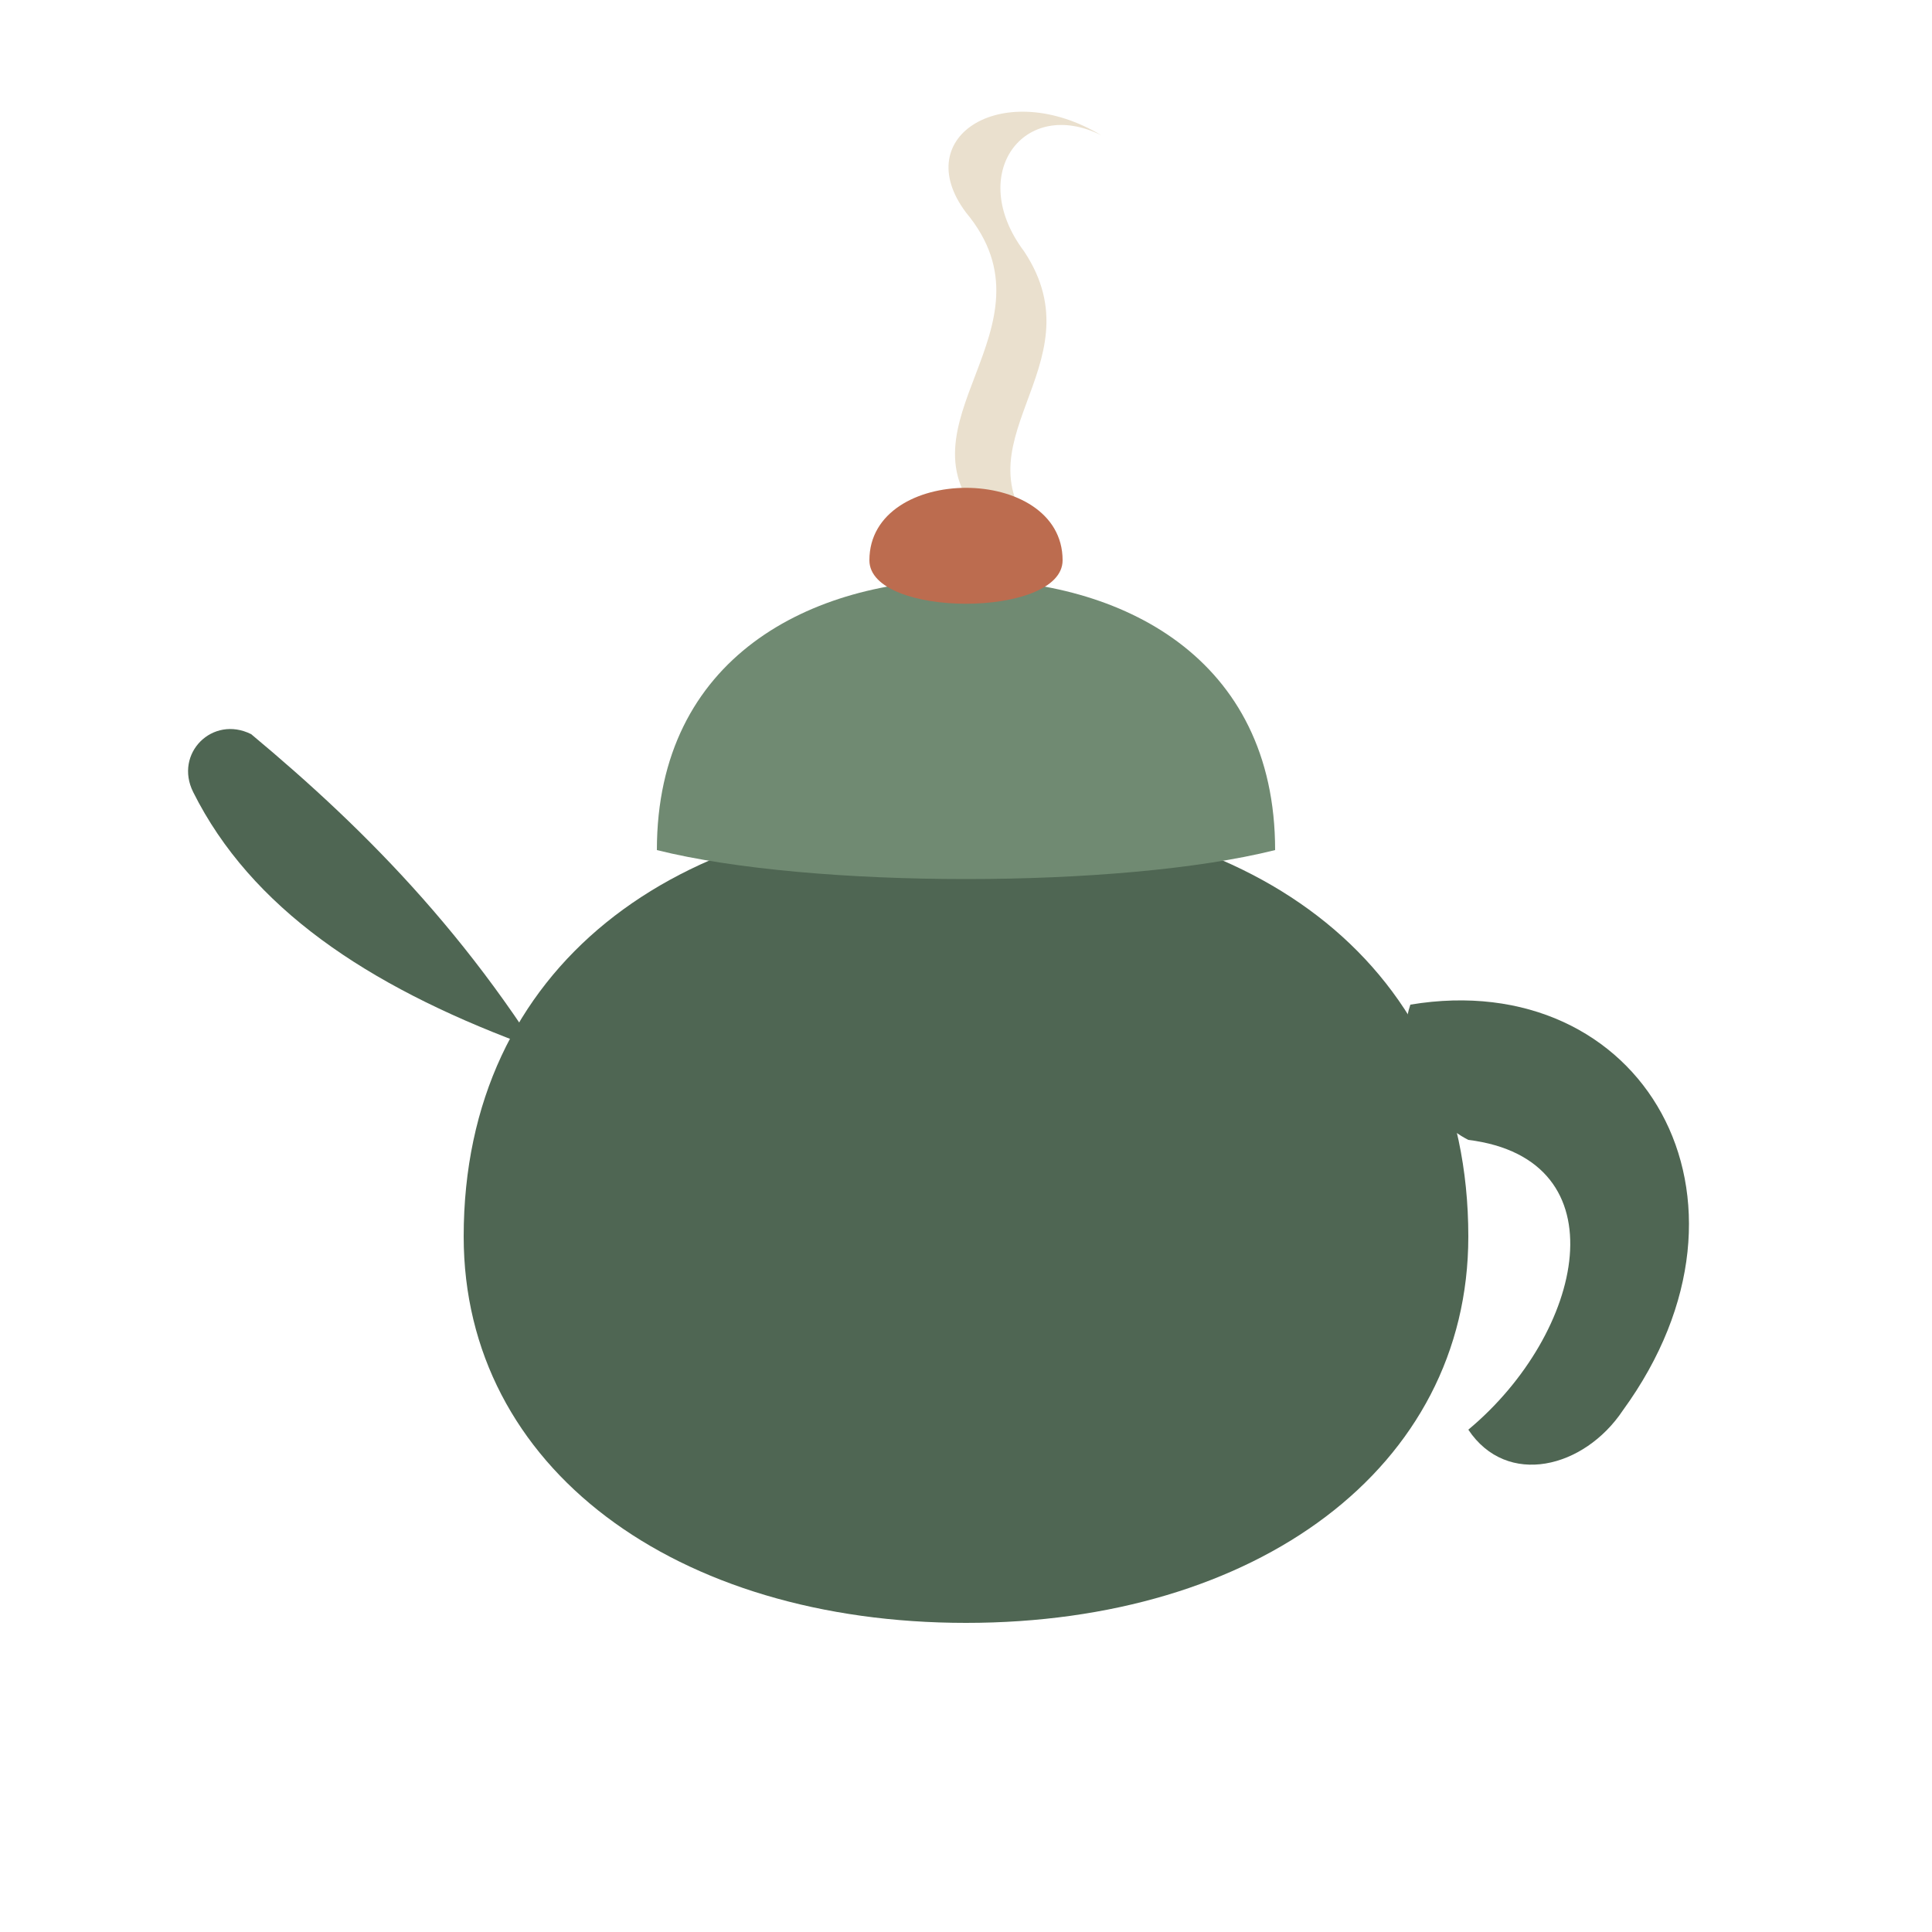
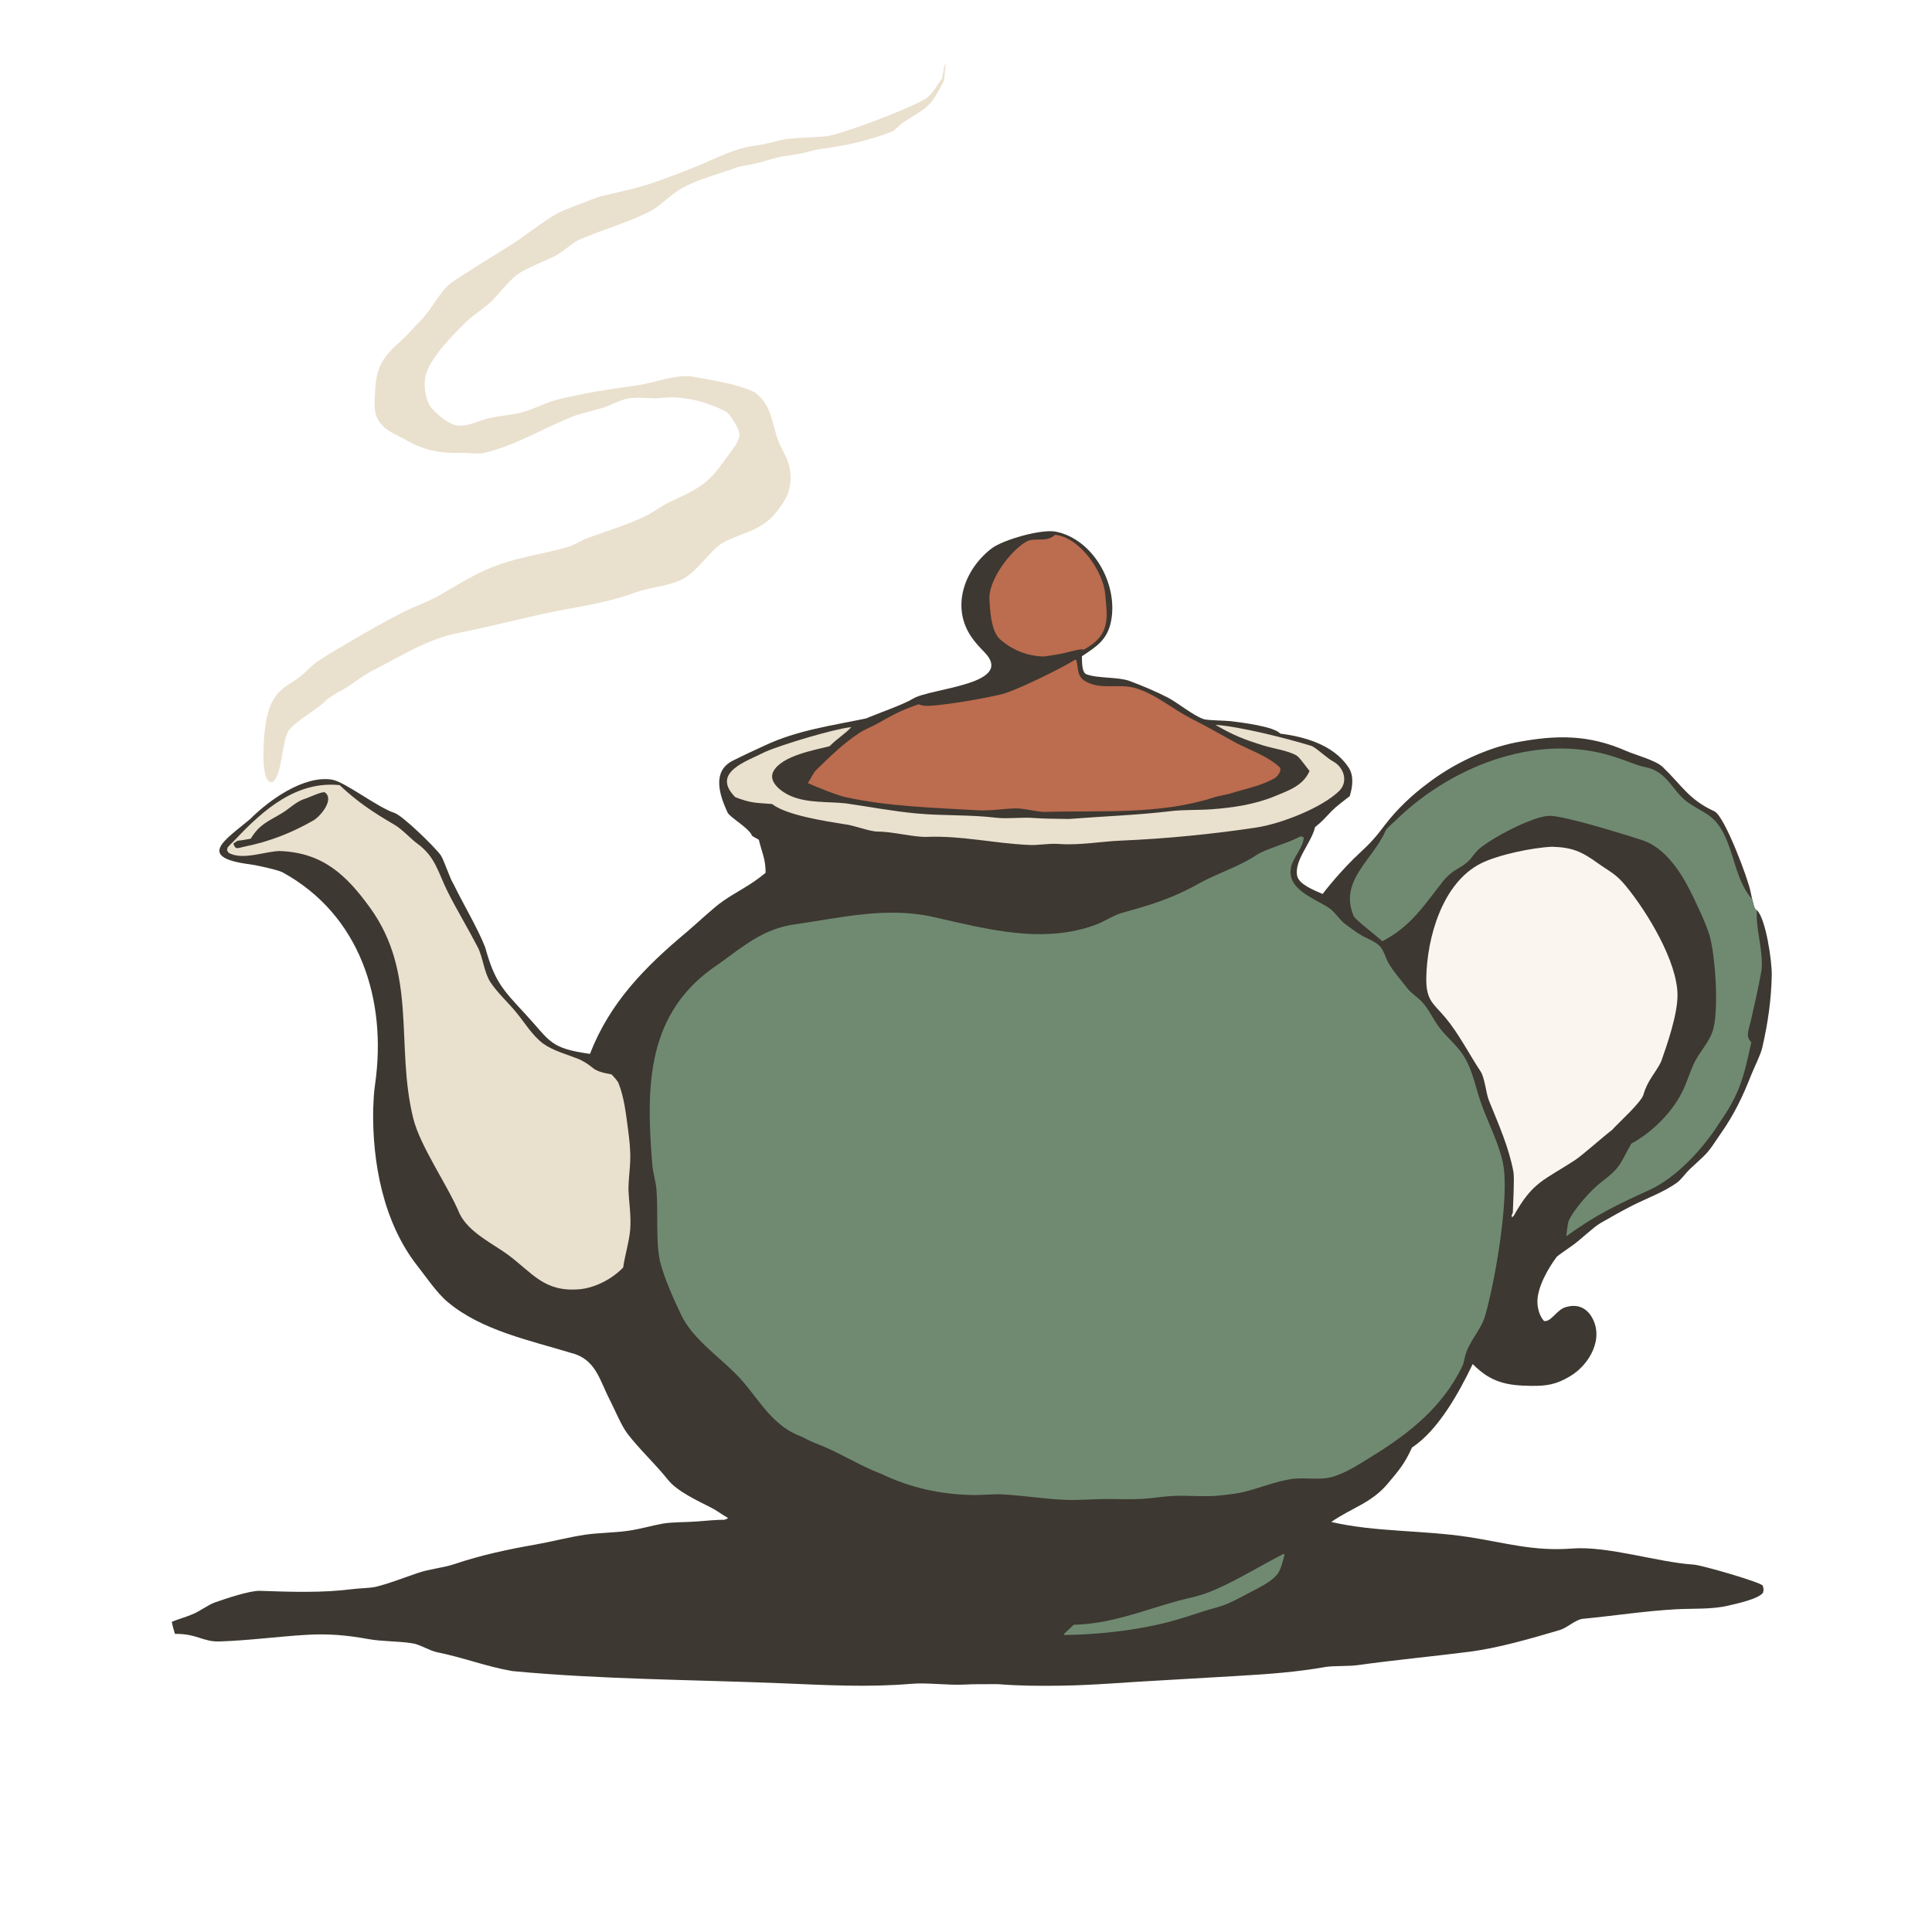
- <svg xmlns="http://www.w3.org/2000/svg" viewBox="0 0 100 100">
-   <path d="M 27 54 C 19 51 13 47 10 41 C 9 39 11 37 13 38 C 19 43 25 49 30 58 Z" fill="#4F6653" />
-   <path d="M 73 52 C 85 50 92 62 84 73 C 82 76 78 77 76 74 C 82 69 84 60 76 59 C 74 58 72 55 73 52 Z" fill="#4F6653" />
-   <path d="M 24 64 C 24 50 35 42 50 42 C 65 42 76 50 76 64 C 76 76 65 84 50 84 C 35 84 24 76 24 64 Z" fill="#4F6653" />
-   <path d="M 34 44 C 34 34 42 30 50 30 C 58 30 66 34 66 44 C 58 46 42 46 34 44 Z" fill="#708A72" />
-   <path d="M 51 27 C 46 22 55 17 50 11 C 47 7 52 4 57 7 C 53 5 50 9 53 13 C 57 19 49 23 54 28 C 53 28 52 28 51 27 Z" fill="#EAE0CE" />
-   <path d="M 45 29 C 45 24 55 24 55 29 C 55 32 45 32 45 29 Z" fill="#BC6C4F" />
+ <svg xmlns="http://www.w3.org/2000/svg" height="1024" preserveAspectRatio="none" style="display: block;" version="1.1" viewBox="0 0 2048 2048" width="1024">
+   <path d="M 804.392 890.137 C 803.231 889.516 797.382 886.433 797.167 885.86 C 794.053 877.692 773.65 866.515 771.188 861.18 C 762.769 842.932 754.343 817.651 776.781 806.357 C 790.392 799.506 799.374 795.538 811.205 790.019 C 845.399 774.067 881.641 769.164 918.165 761.567 C 929.942 756.415 957.823 746.831 967.81 740.643 C 986.36 729.149 1077.61 725.914 1043.18 690.954 C 1038.89 686.6 1033.95 681.259 1030.75 676.67 C 1007.39 644.504 1021.86 603.909 1051.04 581.45 C 1063.11 572.167 1104.12 560.472 1119.37 563.603 C 1159.35 571.815 1185.52 619.858 1177.74 658.614 C 1173.77 678.348 1162.43 685.333 1146.87 695.658 C 1146.98 700.665 1146.53 712.857 1151.71 714.785 C 1164.05 719.379 1185.36 717.31 1197.92 722.043 C 1210.79 726.895 1225.44 733.008 1237.63 739.289 C 1248.61 744.941 1265.18 758.886 1276.31 762.41 C 1280.35 763.69 1299.72 763.824 1304.49 764.446 C 1315.75 765.913 1350.05 769.833 1357.28 777.713 C 1382.77 780.86 1413.44 789.487 1429.35 813.19 C 1435.45 822.271 1433.85 833.726 1430.8 843.927 C 1425.15 848.278 1416.52 854.758 1411.69 859.695 C 1404.71 866.829 1401.99 870.461 1394.02 876.792 C 1390.39 893.113 1371.37 912.433 1375.13 928.697 C 1377.22 937.748 1393.72 944 1402.04 947.654 C 1411.49 935.091 1428.06 916.571 1439.67 905.798 C 1453.3 893.141 1457.36 888.603 1468.55 873.896 C 1480.86 857.709 1497.36 842.244 1513.69 830.187 C 1540.06 809.983 1575.11 793.086 1607.49 786.913 C 1649.98 778.814 1684.18 778.536 1724.16 796.158 C 1733.28 800.176 1755.1 805.898 1762.4 812.916 C 1782.99 832.632 1790.12 847.586 1817.34 860.032 C 1828.36 865.071 1853.92 934.129 1855.62 945.185 L 1857.38 953.17 C 1858.52 956.972 1859.16 962.339 1861.53 964.597 L 1862.5 964.887 C 1871.9 974.21 1878.4 1018.83 1878.14 1033.59 C 1877.66 1059.87 1873.97 1085.02 1868.05 1110.67 C 1866.28 1118.31 1859.34 1131.88 1856.31 1139.6 C 1847.22 1162.72 1838.12 1181.72 1823.67 1202.21 C 1817.74 1210.62 1813.14 1218.97 1805.3 1226.32 C 1800.61 1230.73 1795.8 1235.04 1791.12 1239.49 C 1787.13 1243.28 1781.65 1250.9 1777.65 1253.71 C 1762.91 1264.09 1746.03 1270.03 1730.58 1277.82 C 1720.52 1282.89 1705.95 1291.06 1696.4 1296.62 C 1689.05 1300.91 1674.82 1314.68 1666.96 1320.14 C 1665.04 1321.47 1650.93 1331.34 1650.36 1332.1 C 1641.17 1344.24 1629.49 1364.65 1629.72 1380.13 C 1629.82 1387.31 1632.26 1395.55 1636.74 1400.32 C 1644.44 1401.78 1650.45 1387.43 1660.73 1385.38 C 1671.3 1382.4 1680.78 1385.73 1686.75 1395.19 C 1701.18 1418.05 1685.08 1446.57 1664.37 1458.86 C 1649.64 1467.61 1639.82 1469.27 1623.01 1469.08 C 1596.95 1468.79 1580.04 1465.18 1561.14 1445.95 C 1547.1 1475.31 1524.62 1516.29 1496.87 1534.33 C 1488.69 1552.04 1483.38 1558.04 1471.02 1572.76 C 1453.62 1593.49 1432.88 1598.23 1411.18 1613.36 C 1458.5 1624.26 1508.01 1621.85 1556.79 1629.33 C 1595.78 1635.3 1625.19 1644.68 1666.5 1641.5 C 1704.49 1638.58 1756.84 1656.05 1795.37 1658.55 C 1804.26 1659.13 1865.79 1677.08 1868.58 1680.78 C 1869.53 1684.41 1869.71 1684.36 1868.96 1688.2 C 1864.55 1694.96 1840.19 1700.1 1832.1 1702.02 C 1814.29 1706.23 1795.12 1704.88 1776.92 1705.88 C 1743.55 1707.71 1710.2 1712.93 1676.94 1716.11 C 1668.7 1717.85 1661.22 1725.6 1653.45 1727.89 C 1622.74 1736.93 1588.78 1746.94 1556.99 1751 C 1518.24 1755.95 1478.66 1759.62 1439.89 1765.03 C 1428.91 1766.57 1416.78 1765.57 1405.69 1766.95 C 1374.33 1772.48 1345.62 1774.55 1313.9 1776.43 L 1228.45 1781.41 C 1193.89 1783.21 1159.5 1786.38 1124.84 1786.89 C 1102.13 1787.22 1080.56 1787.09 1057.9 1785.27 C 1046.59 1785.42 1034.29 1785.04 1023 1785.69 C 1005.11 1786.72 983.406 1783.44 966.042 1784.91 C 919.637 1788.85 875.582 1786.25 829.216 1784.36 C 733.906 1780.47 638.109 1780.36 543.029 1771.4 C 516.041 1766.78 490.469 1756.83 463.597 1751.49 C 455.369 1749.86 445.438 1743.3 437.332 1741.99 C 422.131 1739.53 405.447 1740.2 390.305 1737.46 C 367.739 1733.37 348.121 1731.62 325.068 1732.98 C 294.111 1734.81 263.24 1739.08 232.259 1740.01 C 215.004 1740.5 208.401 1731.55 185.446 1732.02 C 184.121 1727.53 182.934 1723.83 182.133 1719.18 C 189.648 1716.11 196.336 1714.4 203.62 1711.35 C 210.51 1708.81 220.904 1701.12 227.267 1698.85 C 237.952 1695.06 264.744 1685.99 275.445 1686.35 C 308.171 1687.45 341.12 1688.71 374.08 1684.49 C 381.901 1683.49 389.988 1683.64 397.788 1682.21 C 413.367 1678.46 428.423 1672.27 443.618 1667.17 C 455.563 1663.16 470.222 1661.9 481.767 1658 C 510.095 1648.42 538.067 1642.5 567.466 1637.32 C 584.806 1634.26 602.516 1629.54 619.994 1626.9 C 634.822 1624.7 651.27 1624.87 666.594 1622.6 C 679.345 1620.7 690.109 1617.4 702.11 1615.16 C 711.694 1613.37 729.229 1613.64 739.475 1612.77 C 745.553 1612.25 762.212 1610.76 767.546 1611.09 L 771.051 1609.89 L 771.463 1608.84 L 769.182 1607.57 C 763.901 1604.53 758.857 1600.55 753.395 1597.95 C 739.445 1590.73 718.001 1581.14 707.92 1568.47 C 694.957 1552.18 677.287 1535.77 664.979 1519.55 C 658.548 1511.08 651.2 1493.16 646.38 1483.88 C 635.642 1463.21 631.687 1440.77 605.664 1434.24 C 561.903 1420.91 510.403 1410.32 474.525 1380.16 C 462.72 1370.23 451.542 1353.37 442.56 1341.98 C 406.527 1296.28 394.619 1232.97 395.571 1175.98 C 395.998 1166.22 396.199 1159.21 397.614 1149.32 C 410.366 1060.12 381.972 969.943 299.588 924.73 C 294.578 921.981 271.166 917.036 265.9 916.363 C 207.508 908.9 238.049 890.956 265.282 868.162 C 285.162 848.199 322.054 821.662 351.924 826.454 C 365.547 828.64 400.102 855.888 418.075 861.683 C 426.673 864.456 460.794 897.692 467.235 906.619 C 470.418 911.032 476.976 931.635 480.82 937.271 C 490.418 957.286 506.535 984.099 514.348 1004.28 C 524.471 1041.23 533.328 1049.39 557.609 1075.73 C 583.399 1103.7 582.569 1111.19 625.375 1117.16 C 646.589 1062.49 683.755 1024.97 727.807 988.105 C 738.389 979.248 756.018 962.33 766.635 955.017 C 782.232 944.274 794.648 939.152 810.679 925.944 L 811.561 925.206 C 811.645 910.664 807.788 904.2 804.392 890.137 z" fill="rgb(61,56,49)" transform="translate(0,0)" />
+   <path d="M 1465.27 997.772 C 1459.53 992.16 1436.72 975.159 1434.97 971.078 C 1418.85 933.473 1455.84 911.238 1468.85 880.364 C 1469.98 877.699 1480.2 869.394 1482.3 866.928 C 1542.58 809.781 1634.89 774.733 1716.39 804.004 C 1724.08 806.351 1735.88 811.674 1743.41 813.037 C 1767.87 817.463 1772.61 838.863 1789.13 850.487 C 1805.89 862.285 1816.78 862.669 1827.63 884.545 C 1837.63 904.692 1839.61 926.584 1851.67 945.676 L 1852.4 946.811 C 1853.96 948.935 1855.56 951.293 1857.38 953.17 C 1858.52 956.972 1859.16 962.339 1861.53 964.597 L 1862.5 964.887 C 1860.21 981.911 1870.53 1011.63 1866.85 1031.19 C 1863.54 1048.79 1859.7 1065.78 1855.7 1083.25 C 1853.75 1091.78 1849.98 1098.37 1856.44 1104.88 C 1848.29 1142.49 1844.28 1159.24 1822.46 1190.56 C 1806.04 1216.69 1777.48 1248.19 1748.61 1261.35 C 1714.57 1276.87 1691.51 1287.75 1660.3 1310.53 C 1660.72 1306.88 1661.71 1297.11 1663.01 1293.89 C 1668.91 1281 1687.01 1260.97 1698.31 1252.4 C 1718.68 1236.95 1717.37 1233.24 1729.25 1212.28 C 1752.17 1199.75 1773.91 1178.08 1784.83 1154.08 C 1789.32 1144.24 1792.31 1133.27 1797.46 1123.81 C 1803.06 1113.51 1811.3 1104.99 1815.25 1093.72 C 1822.53 1072.94 1818.47 1012.83 1812.05 991.14 C 1808.44 978.931 1797.06 954.816 1791.05 943.103 C 1780.27 922.068 1763.89 897.89 1740.19 890.358 C 1722.07 884.599 1658.13 864.531 1642.28 864.796 C 1625.11 865.083 1579.87 888.837 1566.86 900.859 C 1563.35 904.099 1560.9 908.384 1557.6 911.823 C 1549.21 920.581 1540.14 920.981 1529.57 934.31 C 1508.98 960.304 1495.85 981.917 1465.27 997.772 z" fill="rgb(112,138,114)" transform="translate(0,0)" />
+   <path d="M 1378.05 886.767 C 1380.76 886.764 1379.47 886.481 1381.92 887.605 C 1382.27 897.019 1371.2 908.574 1368.78 918.314 C 1362.76 942.487 1393.11 952.081 1408.77 962.455 C 1415.35 966.812 1419.49 974.751 1426.13 979.67 C 1431.51 983.654 1437.07 987.801 1442.81 991.259 C 1449.08 995.04 1457.02 997.42 1462.28 1002.6 C 1466.87 1007.11 1468.79 1015.56 1472.09 1021.23 C 1477.45 1030.45 1485.26 1039.05 1491.76 1047.55 C 1496.33 1053.53 1503.25 1057.23 1508.2 1062.89 C 1515.19 1070.89 1519.55 1081.14 1526.02 1089.59 C 1534.12 1100.17 1544.49 1107.96 1551.7 1119.55 C 1561.46 1135.21 1564.15 1153.23 1570.29 1170.22 C 1577.56 1190.34 1588.14 1210.6 1592.92 1231.53 C 1600.96 1266.63 1584.68 1359.26 1574.21 1395 C 1569.51 1411.01 1556.12 1422.68 1552.67 1439.27 C 1551.98 1442.59 1551.44 1445.57 1549.94 1448.64 C 1528.88 1491.71 1494.17 1519.21 1454.42 1543.72 C 1441.73 1551.54 1429.85 1559.55 1415.67 1564.53 C 1399.4 1570.24 1384.18 1565.35 1367.72 1568.04 C 1350.81 1570.8 1335.17 1577.44 1318.66 1581.5 C 1310.95 1583.39 1302.76 1584.14 1294.87 1585.09 C 1277.38 1587.2 1260.86 1584.93 1243.49 1585.75 C 1232.61 1586.27 1221.82 1588.23 1210.95 1588.85 C 1197.22 1589.65 1183.28 1588.87 1169.52 1589.05 C 1156.68 1589.22 1143.74 1590.37 1130.92 1589.95 C 1108.76 1589.22 1086.69 1585.55 1064.57 1584.19 C 1053.26 1583.5 1041.86 1584.96 1030.53 1584.76 C 997.071 1584.17 964.849 1577.02 934.74 1562.62 C 909.476 1552.99 889.472 1539.26 864.522 1529.94 C 858.376 1527.64 852.837 1524.08 847.255 1521.88 C 815.274 1509.29 802.224 1478.26 779.265 1455.68 C 760.685 1437.11 733.681 1418.26 722.149 1394 C 713.865 1376.58 704.321 1355.56 699.546 1336.83 C 695.022 1314.5 697.705 1286.08 695.996 1262.82 C 695.575 1253.41 692.176 1243.69 691.428 1234.38 C 684.737 1151.13 684.701 1072.5 762.112 1021.68 C 788.029 1002.99 809.486 984.393 842.086 979.949 C 891.731 972.818 939.628 960.823 989.661 972.105 C 1045.88 984.783 1105.57 1001.19 1161.98 980.095 C 1170.59 976.871 1179.73 970.682 1188.37 967.929 C 1220.14 959.192 1242.71 952.457 1271.57 936.209 C 1289.69 926.005 1312.89 919.014 1331.95 906.352 C 1341.61 899.937 1364.47 894.091 1376.78 887.46 L 1378.05 886.767 z" fill="rgb(112,138,114)" transform="translate(0,0)" />
+   <path d="M 249.969 889.387 C 279.304 858.234 314.401 827.614 360.008 832.259 C 378.471 849.757 395.873 861.308 417.759 874.039 C 426.852 879.329 434.659 888.642 442.6 894.433 C 461.828 908.458 464.488 925.225 474.575 945.329 C 484.275 964.661 496.379 984.569 506.342 1003.89 C 511.885 1014.54 513.231 1031.06 519.797 1041.06 C 526.949 1051.96 538.563 1062.68 547.002 1072.88 C 556.454 1084.29 563.942 1097.32 575.78 1106.29 C 586.477 1113.9 601.325 1117.85 613.451 1122.62 C 632.102 1131.4 624.539 1134.69 648.302 1138.95 C 650.469 1141.26 654.573 1145.49 655.703 1148.34 C 661.687 1163.45 663.541 1180.66 665.678 1196.71 C 667.174 1207.94 668.467 1219.28 668.055 1230.62 C 667.697 1240.5 666.275 1250.48 666.166 1260.37 C 666.719 1275.25 669.295 1289.29 667.964 1304.08 C 666.754 1317.51 662.41 1330.26 660.616 1343.58 C 649.123 1355.67 630.691 1365.29 614.083 1366.68 C 576.579 1369.81 564.579 1349.42 538.22 1329.92 C 523.081 1318.73 496.823 1306.45 487.204 1286.59 C 474.789 1256.67 445.558 1215.65 438.085 1185.58 C 418.816 1108.05 443.165 1032.2 391.93 961.764 C 367.827 928.627 343.004 904.077 297.5 902.17 C 283.485 901.583 257.012 912.79 242.243 903.9 C 240.22 900.589 240.576 902.34 241.221 898.449 C 243.489 895.798 244.394 894.816 246.954 892.475 L 249.969 889.387 z" fill="rgb(234,224,206)" transform="translate(0,0)" />
+   <path d="M 265.751 889.046 C 275.631 873.172 283.715 871.257 299.375 861.671 C 307.953 856.42 313.786 849.492 324.6 846.269 C 326.971 845.562 342.291 838.395 344.434 839.99 C 354.703 847.633 339.611 865.294 332.372 869.602 C 309.319 882.833 285.944 891.996 259.982 897.271 C 252.224 898.818 249.573 901.543 247.429 894.12 C 249.11 892.941 250.107 892.278 251.852 891.219 C 256.145 890.877 261.468 889.812 265.751 889.046 z" fill="rgb(61,56,49)" transform="translate(0,0)" />
+   <path d="M 1603.66 1285.37 C 1603.94 1276.52 1605.44 1249.59 1604.36 1242.54 C 1599.59 1216.37 1588.34 1191.34 1578.37 1166.71 C 1575.09 1158.62 1574.07 1142.66 1569.36 1135.56 C 1557.22 1117.19 1546.13 1095.36 1532.08 1078.61 C 1519.62 1063.76 1511.56 1060.75 1511.92 1036.87 C 1512.56 994.574 1528.64 936.086 1569.69 915.32 C 1588.04 906.039 1624.8 898.439 1645.35 897.595 C 1666.54 898.25 1676.52 902.581 1693.5 914.827 C 1705.73 923.649 1712.58 925.884 1723.49 939.175 C 1745.89 966.448 1778.26 1019.32 1778.23 1055.09 C 1778.21 1075.28 1767.56 1106.51 1760.91 1125.23 C 1755.23 1137.22 1746.49 1144.91 1742.11 1160.42 C 1739.81 1168.57 1714.77 1191.1 1708.76 1197.88 C 1699.06 1205.18 1677.59 1224.56 1669.18 1230.03 C 1636.16 1251.52 1624.64 1252.83 1604.87 1288.41 L 1602.92 1290.49 C 1601.9 1288 1602.36 1289.13 1603.66 1285.37 z" fill="rgb(250,246,239)" transform="translate(0,0)" />
+   <path d="M 1140.22 699.015 C 1143.55 703.097 1140.14 716.02 1149.79 721.73 C 1166.58 732.063 1185.9 724.046 1203.78 729.469 C 1225.74 736.146 1242.59 751.392 1262.67 761.661 C 1278.78 769.904 1294.31 778.514 1310.07 787.407 C 1325.37 795.334 1342.37 800.86 1355.5 812.388 C 1360.05 815.538 1354.78 822.722 1351.42 824.723 C 1337.33 833.107 1319.97 836.139 1304.43 841.06 C 1299.03 842.772 1292.52 843.411 1287.16 845.154 C 1229.46 863.899 1168.01 858.951 1108.3 860.649 C 1100.11 860.882 1087.59 857.196 1078.01 856.943 L 1076.53 856.914 C 1064.31 857.251 1048.73 859.669 1036.68 858.954 C 990.268 856.201 942.472 855.053 896.934 845.14 C 886.297 842.824 866.253 834.49 856.391 830.164 C 857.404 828.428 863.212 818.202 864.24 817.188 C 878.878 802.76 894.599 787.427 911.947 776.293 C 918.312 772.351 925.624 769.718 932.06 765.966 C 945.891 757.901 958.428 751.574 973.697 746.64 C 975.179 747.107 976.674 747.525 978.183 747.896 C 988.474 750.372 1054.03 738.712 1066.15 734.64 C 1083.39 728.852 1124.64 708.68 1140.22 699.015 z" fill="rgb(188,108,79)" transform="translate(0,0)" />
+   <path d="M 1288.35 768.304 C 1314.62 770.222 1364.18 782.65 1390.72 790.881 C 1397.73 794.598 1406.47 803.585 1413.09 807.114 C 1424.34 813.109 1429.51 828.121 1419.94 838.112 C 1401.64 856.262 1357.93 873.237 1331.8 877.206 C 1286.24 884.125 1235.43 889.119 1189.18 891.042 C 1166 892.006 1144.96 896.331 1121.5 894.575 C 1111.63 893.835 1099.6 896.431 1089.49 895.608 C 1053.07 893.896 1019.65 885.724 982.929 887.114 C 968.643 887.655 946.257 881.482 930.864 881.546 C 921.586 881.584 904.647 874.511 894.582 873.632 C 874.773 870.38 833.991 864.328 818.399 852.298 C 800.159 850.856 796.731 851.53 779.503 845.087 C 752.874 818.478 792.601 806.647 811.207 796.983 C 829.27 789.145 884.033 772.654 902.422 770.778 C 896.674 777.305 887.043 783.178 879.343 791.05 C 863.3 795.17 829.276 800.937 819.978 817.41 C 813.511 828.867 829 839.912 838.438 843.886 C 856.754 851.597 877.489 849.481 896.931 851.649 C 921.947 855.293 946.811 860.018 972.046 862.332 C 999.842 864.88 1027.89 863.47 1055.82 866.814 C 1067.83 868.251 1083.04 866.115 1095.62 867.079 C 1107.75 868.009 1120.63 867.874 1132.8 868.158 C 1169.15 865.332 1205.3 864.122 1241.52 859.801 C 1254.67 858.233 1270.38 858.875 1283.87 857.9 C 1306.6 856.256 1330.28 852.774 1351.47 843.983 C 1366.36 837.804 1381.51 832.801 1388.19 817.175 C 1384.81 813.406 1377.59 802.545 1373.98 800.585 C 1364.69 795.546 1350.09 793.538 1339.4 790.268 C 1319.08 784.049 1306.71 779.178 1288.35 768.304 z" fill="rgb(234,224,206)" transform="translate(0,0)" />
+   <path d="M 1118.3 566.926 C 1144.54 569.395 1169.73 605.935 1171.59 630.172 C 1172.74 645.132 1176.29 661.795 1165.98 675.065 C 1160.61 681.973 1154.14 685.661 1146.78 689.793 C 1153.94 685.273 1129.48 692.044 1132.97 691.159 C 1124.22 693.379 1115.43 694.72 1106.58 695.888 C 1089.8 695.676 1073.25 689.284 1060.25 677.854 C 1050.17 668.996 1049.23 645.209 1048.77 632.257 C 1050.09 612.257 1070.89 584.362 1087.55 574.356 C 1096.37 569.061 1109.69 575.623 1118.3 566.926 z" fill="rgb(188,108,79)" transform="translate(0,0)" />
+   <path d="M 1360.87 1647.06 L 1361.6 1648.43 C 1359.47 1655.46 1357.88 1664.88 1352.75 1670.29 C 1345.79 1677.65 1335.34 1682.57 1326.47 1687.27 C 1317.91 1691.8 1309.22 1696.63 1300.29 1700.37 C 1292.56 1703.6 1284.2 1705.3 1276.23 1707.88 C 1261.12 1712.76 1246.09 1717.84 1230.59 1721.41 C 1198.09 1728.91 1161.76 1732.76 1128.4 1733.17 L 1127.85 1732.03 C 1131.34 1728.84 1134.79 1725.6 1138.21 1722.33 C 1175.63 1721.43 1207.49 1708.85 1242.71 1698.63 C 1261.99 1693.03 1270.19 1693.04 1289.77 1684.35 C 1314.34 1673.44 1336.96 1659.23 1360.87 1647.06 z" fill="rgb(112,138,114)" transform="translate(0,0)" />
+   <path d="M 998.676 83.344 C 999.743 78.714 1000.15 72.558 1001.42 68.995 L 1002.01 67.278 L 1002.6 66.811 C 1002.06 68.423 1001.2 82.271 1000.67 85.666 C 986.129 112.934 985.724 112.227 957.955 129.345 C 954.99 131.173 947.99 138.526 945.534 139.486 C 920.787 149.162 895.542 154.645 869.245 158.026 C 863.129 158.812 853.185 162.094 846.424 163.269 C 839.639 164.449 831.243 165.301 824.857 166.782 C 817.066 168.59 809.143 171.329 801.171 173.311 C 796.143 174.561 784.593 176.169 780.895 177.547 C 761.549 184.756 735.355 191.067 718.438 202.228 C 707.289 209.583 698.648 219.508 686.448 225.396 C 662.759 236.831 637.932 243.792 614.083 254.052 C 606.743 257.21 596.835 267.334 587.135 271.968 C 576.394 277.099 560.942 283.135 551.371 289.04 C 540.724 295.61 530.343 310.086 521.241 319.156 C 514.104 326.267 501.225 334.181 494.583 340.769 C 480.697 354.541 454.537 380.213 450.873 399.716 C 448.953 409.941 450.936 424.593 457.577 432.731 C 463.507 439.574 475.19 449.539 484.189 450.897 C 496.279 452.722 507.611 445.642 518.946 443.137 C 531.327 440.401 544.423 440.047 556.522 436.184 C 567.66 432.628 578.307 427.128 589.579 423.922 C 617.784 416.836 645.752 412.641 674.459 408.63 C 688.616 406.652 705.532 400.721 720.245 399.165 C 725.197 398.641 730.016 398.441 735.169 399.412 C 755.8 403.298 779.476 406.538 798.589 415.151 C 802.403 416.869 807.36 422.292 809.727 425.571 C 818.694 437.992 819.796 453.746 825.003 467.345 C 828.531 476.556 834.081 483.509 836.615 494.116 C 838.301 501.148 838.517 508.452 837.251 515.571 C 835.361 525.724 831.374 531.17 826.034 538.824 C 809.406 562.655 789.775 563.155 766.795 575.017 C 753.568 581.845 737.411 609.24 719.911 615.591 C 706.353 621.608 688.466 622.65 674.866 627.644 C 645.609 638.389 618.214 642.413 587.858 648.193 C 553.483 655.277 519.772 664.239 485.296 671.056 C 452.373 677.565 424.2 696.131 394.547 711.06 C 383.001 716.873 371.633 727.141 359.728 733.035 C 356.03 734.866 350.598 738.659 346.958 741.098 C 337.336 751.755 312.802 764.238 305.77 774.85 C 298.59 785.687 299.421 821.847 288.921 829.103 C 286.68 829.059 285.637 829.375 283.782 827.005 C 278.512 820.273 279.129 798.999 279.462 790.982 C 280.173 773.836 282.025 751.462 292.557 737.415 C 299.352 728.352 309.323 723.984 318.121 717.2 C 324.167 712.538 330.891 704.931 337.038 700.819 C 346.766 694.313 357.761 687.975 367.876 682.018 C 386.439 671.086 405.672 660.008 424.842 650.215 C 437.655 643.288 453.575 638.214 466.021 630.98 C 487.786 618.33 506.107 606.412 530.249 598.067 C 553.509 590.027 576.767 586.92 600.359 580.331 C 608.484 578.062 617.112 572.179 625.248 569.467 C 644.75 562.599 664.212 556.452 683.001 547.705 C 691.964 543.532 699.906 537.061 708.677 532.773 C 723.83 525.362 739.7 519.336 752.014 507.395 C 759.642 499.997 764.995 492.278 771.047 483.856 C 775.361 477.852 784.981 466.929 783.789 459.432 C 782.944 454.115 774.283 438.877 769.509 436.327 C 749.759 425.781 723.566 419.136 701.071 421.882 C 690.175 423.271 676.285 420.038 664.784 422.681 C 655.377 424.842 647.904 429.348 639.297 432.128 C 627.228 436.026 616.182 437.74 604.104 442.674 C 573.919 455.003 543.778 473.475 511.784 480.364 C 507.322 481.325 495.626 479.957 490.929 480.09 C 466.949 480.765 449.907 477.865 428.89 465.61 C 422.69 462.17 416.081 459.526 410.32 455.326 C 394.009 443.437 396.942 428.819 397.846 411.841 C 399.094 388.428 407.074 377.055 424.263 362.081 C 431.164 356.07 438.49 347.098 445.182 340.597 C 456.136 330.57 466.725 307.962 478.335 299.878 C 499.294 285.285 521.591 272.419 543.082 258.698 C 559.705 248.085 575.027 234.849 592.333 225.38 C 597.666 222.707 631.631 209.414 637.179 208.034 C 657.036 203.094 674.429 200.052 694.516 192.989 C 710.096 187.528 725.527 181.65 740.791 175.36 C 756.287 168.813 772.754 160.563 789.093 156.51 C 795.804 154.845 802.776 154.217 809.552 152.837 C 818.409 151.032 826.994 148.117 836.017 147.125 C 849.139 145.682 862.419 145.849 875.543 144.451 C 892.385 142.658 969.16 113.154 981.981 104.067 C 988.843 99.204 993.361 89.934 998.676 83.344 z" fill="rgb(234,224,206)" transform="translate(0,0)" />
</svg>
